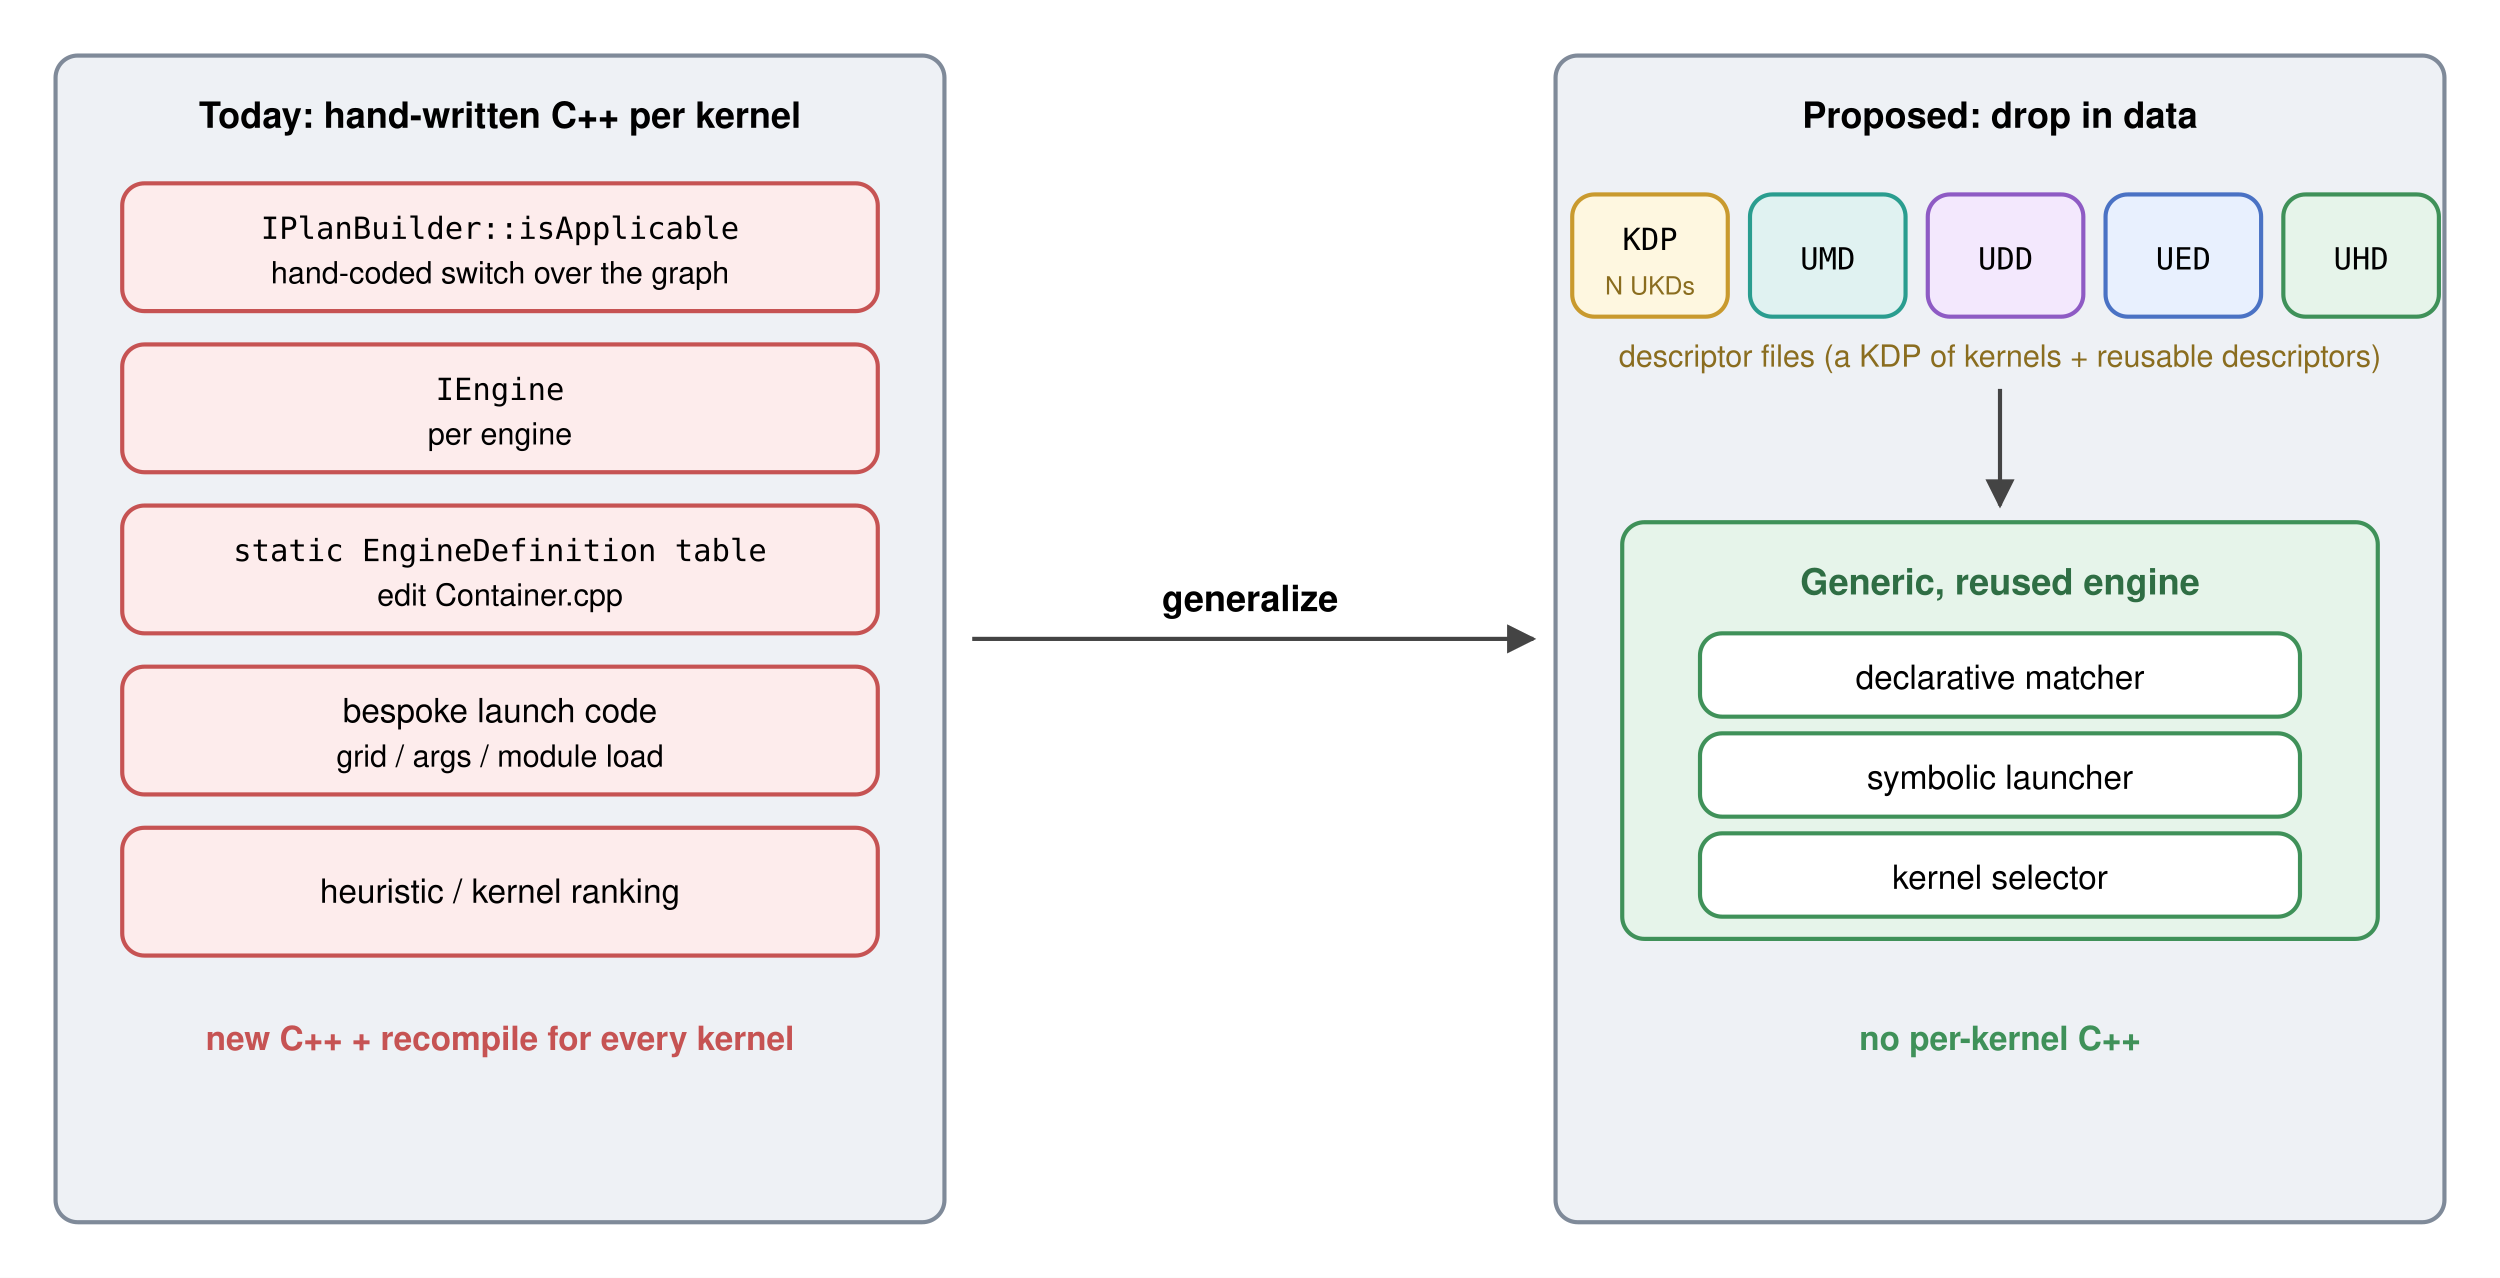
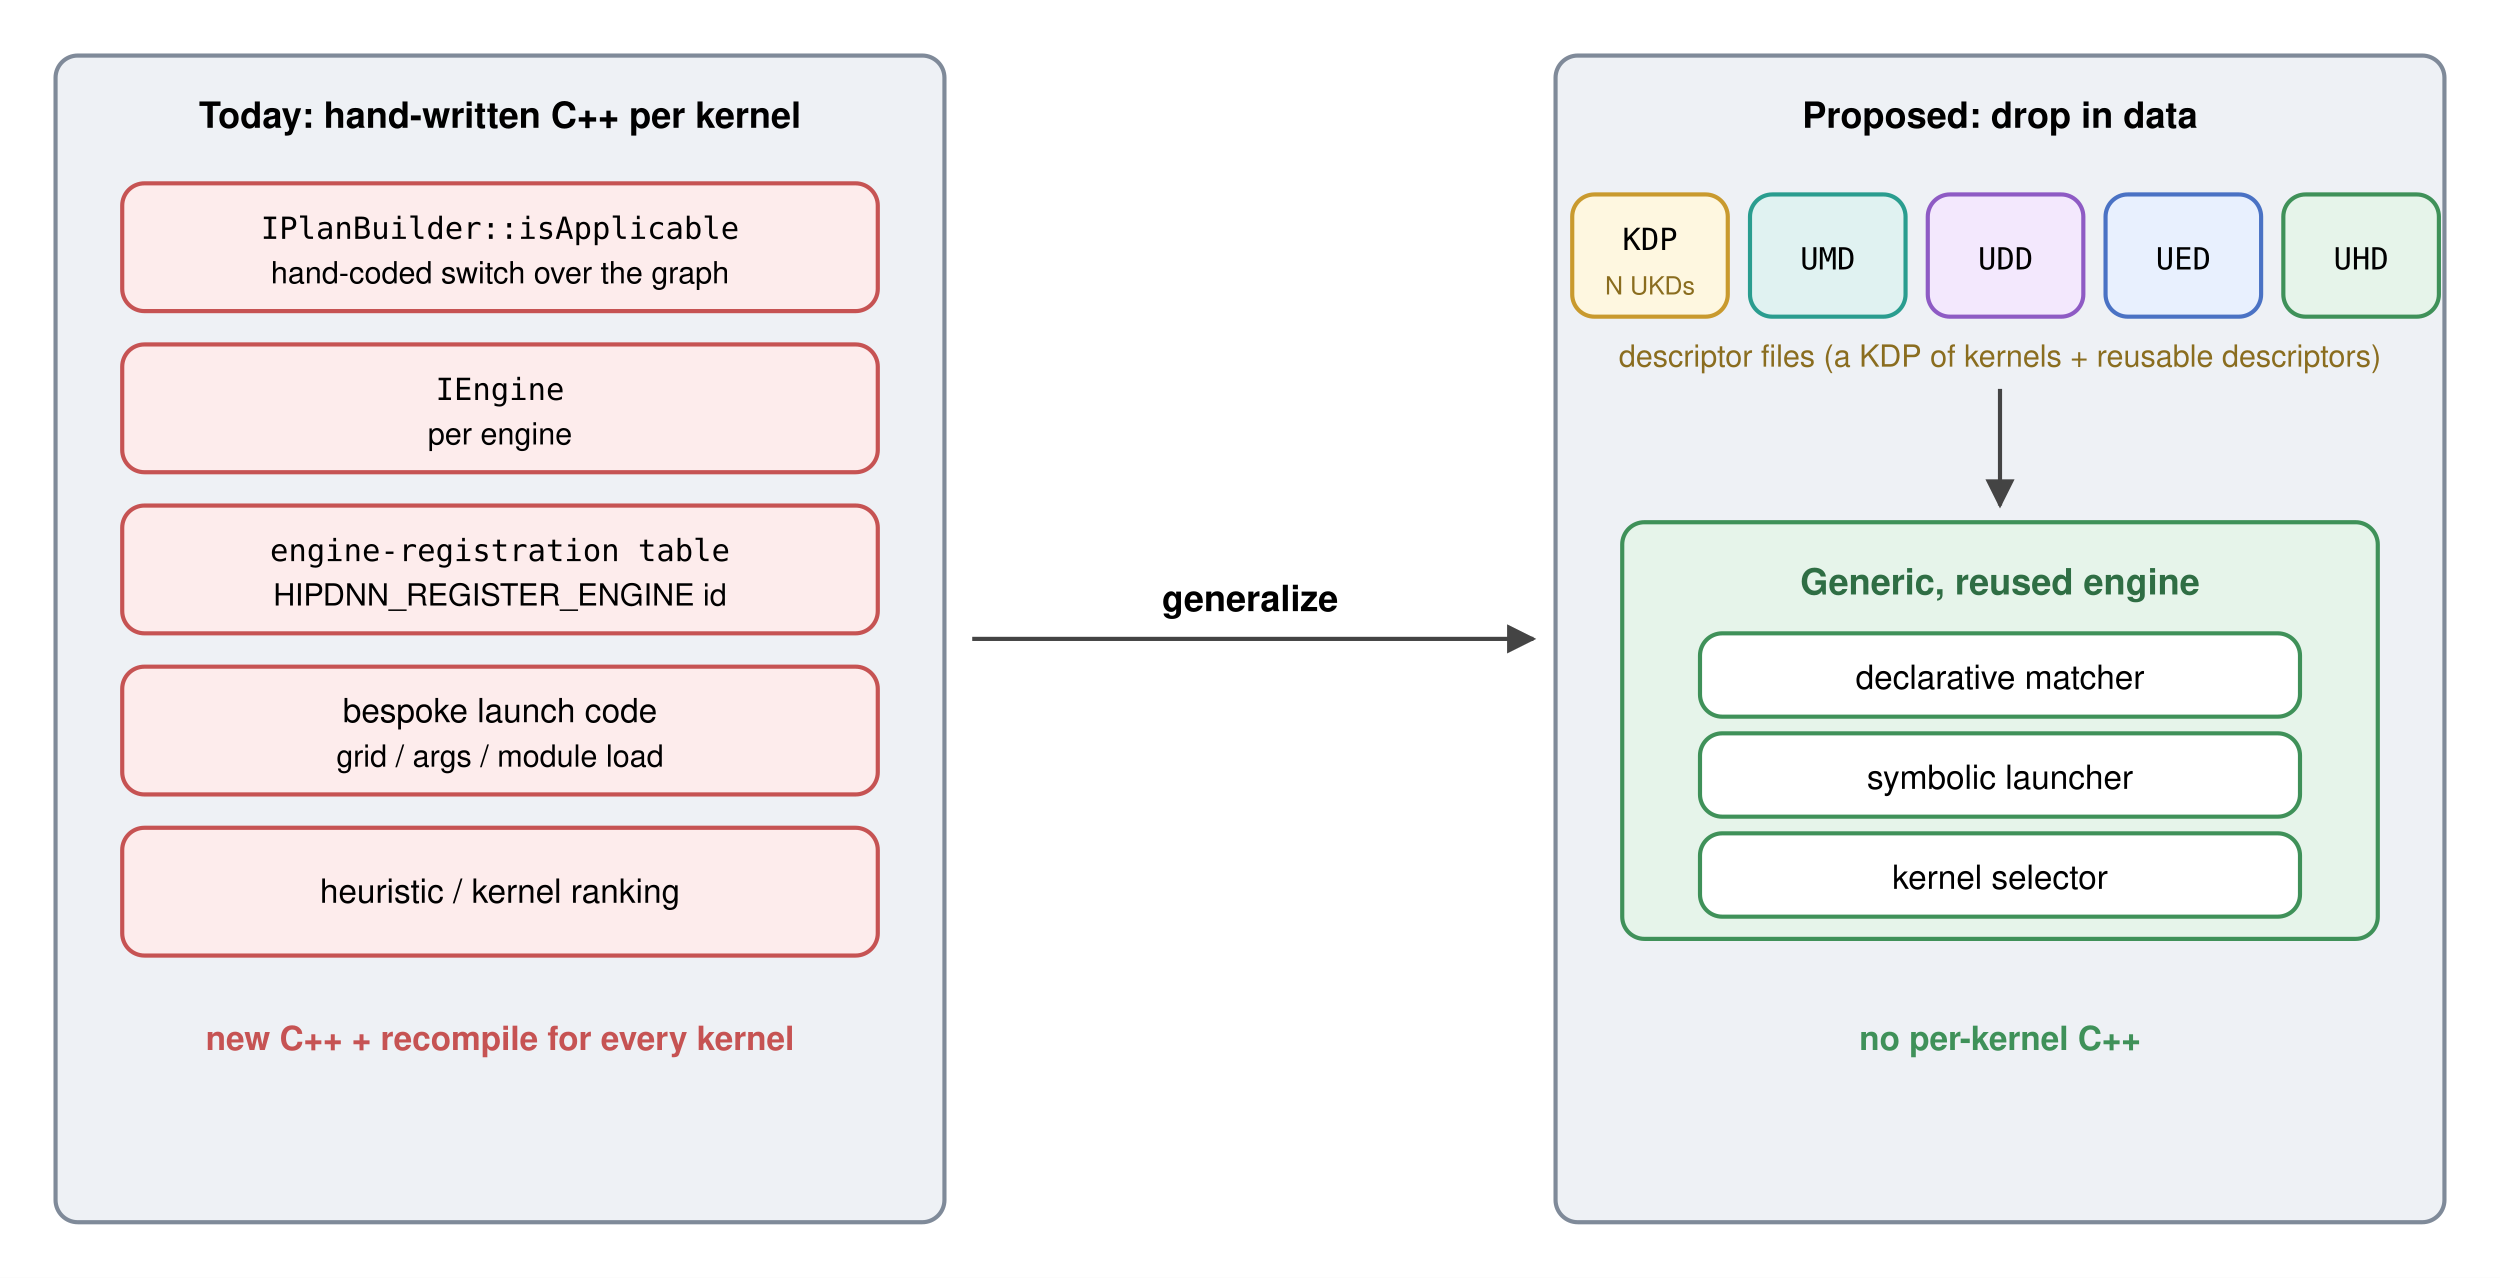
<svg xmlns="http://www.w3.org/2000/svg" viewBox="0 0 900 460" width="900" height="460" font-family="'Segoe UI', Helvetica, Arial, sans-serif" font-size="13">
  <rect x="0" y="0" width="100%" height="100%" fill="#ffffff" />
  <defs>
    <marker id="arrowBA" viewBox="0 0 10 10" refX="9" refY="5" markerWidth="7" markerHeight="7" orient="auto-start-reverse">
      <path d="M0 0 L10 5 L0 10 z" fill="#444" />
    </marker>
  </defs>
  <rect x="20" y="20" width="320" height="420" rx="8" fill="#eef1f5" stroke="#7f8a99" stroke-width="1.5" />
  <text x="180" y="46" text-anchor="middle" font-weight="600">Today: hand-written C++ per kernel</text>
  <rect x="44" y="66" width="272" height="46" rx="8" fill="#fdecec" stroke="#c65353" stroke-width="1.5" />
  <text x="180" y="86" text-anchor="middle" font-family="Consolas, monospace" font-size="11">IPlanBuilder::isApplicable</text>
  <text x="180" y="102" text-anchor="middle" font-size="11">hand-coded switch over the graph</text>
  <rect x="44" y="124" width="272" height="46" rx="8" fill="#fdecec" stroke="#c65353" stroke-width="1.5" />
  <text x="180" y="144" text-anchor="middle" font-family="Consolas, monospace" font-size="11">IEngine</text>
  <text x="180" y="160" text-anchor="middle" font-size="11">per engine</text>
  <rect x="44" y="182" width="272" height="46" rx="8" fill="#fdecec" stroke="#c65353" stroke-width="1.5" />
-   <text x="180" y="202" text-anchor="middle" font-family="Consolas, monospace" font-size="11">static EngineDefinition table</text>
-   <text x="180" y="218" text-anchor="middle" font-size="11">edit Container.cpp</text>
+   <text x="180" y="202" text-anchor="middle" font-family="Consolas, monospace" font-size="11">engine-registration table</text>
+   <text x="180" y="218" text-anchor="middle" font-size="11">HIPDNN_REGISTER_ENGINE id</text>
  <rect x="44" y="240" width="272" height="46" rx="8" fill="#fdecec" stroke="#c65353" stroke-width="1.5" />
  <text x="180" y="260" text-anchor="middle" font-size="12">bespoke launch code</text>
  <text x="180" y="276" text-anchor="middle" font-size="11">grid / args / module load</text>
  <rect x="44" y="298" width="272" height="46" rx="8" fill="#fdecec" stroke="#c65353" stroke-width="1.5" />
  <text x="180" y="325" text-anchor="middle" font-size="12">heuristic / kernel ranking</text>
  <text x="180" y="378" text-anchor="middle" font-size="12" fill="#c65353" font-weight="600">new C++ + recompile for every kernel</text>
  <line x1="350" y1="230" x2="552" y2="230" stroke="#444" stroke-width="1.5" marker-end="url(#arrowBA)" />
  <text x="450" y="220" text-anchor="middle" font-size="13" font-weight="600">generalize</text>
  <rect x="560" y="20" width="320" height="420" rx="8" fill="#eef1f5" stroke="#7f8a99" stroke-width="1.5" />
  <text x="720" y="46" text-anchor="middle" font-weight="600">Proposed: drop in data</text>
  <rect x="566" y="70" width="56" height="44" rx="8" fill="#fef7e0" stroke="#c99a2e" stroke-width="1.5" />
  <text x="594" y="90" text-anchor="middle" font-family="Consolas, monospace" font-size="11">KDP</text>
  <text x="594" y="106" text-anchor="middle" font-size="9" fill="#8a6d1f">N UKDs</text>
  <rect x="630" y="70" width="56" height="44" rx="8" fill="#e0f2f1" stroke="#2a9d8f" stroke-width="1.5" />
  <text x="658" y="97" text-anchor="middle" font-family="Consolas, monospace" font-size="11">UMD</text>
  <rect x="694" y="70" width="56" height="44" rx="8" fill="#f3e8fd" stroke="#8e5bc4" stroke-width="1.5" />
  <text x="722" y="97" text-anchor="middle" font-family="Consolas, monospace" font-size="11">UDD</text>
  <rect x="758" y="70" width="56" height="44" rx="8" fill="#e8f0fe" stroke="#4a72c4" stroke-width="1.5" />
  <text x="786" y="97" text-anchor="middle" font-family="Consolas, monospace" font-size="11">UED</text>
  <rect x="822" y="70" width="56" height="44" rx="8" fill="#e6f4ea" stroke="#3f9159" stroke-width="1.5" />
  <text x="850" y="97" text-anchor="middle" font-family="Consolas, monospace" font-size="11">UHD</text>
  <text x="720" y="132" text-anchor="middle" font-size="11" fill="#8a6d1f">descriptor files (a KDP of kernels + reusable descriptors)</text>
  <line x1="720" y1="140" x2="720" y2="182" stroke="#444" stroke-width="1.5" marker-end="url(#arrowBA)" />
  <rect x="584" y="188" width="272" height="150" rx="8" fill="#e6f4ea" stroke="#3f9159" stroke-width="1.5" />
  <text x="720" y="214" text-anchor="middle" font-weight="600" fill="#2f6e44">Generic, reused engine</text>
  <rect x="612" y="228" width="216" height="30" rx="8" fill="#ffffff" stroke="#3f9159" stroke-width="1.5" />
  <text x="720" y="248" text-anchor="middle" font-size="12">declarative matcher</text>
  <rect x="612" y="264" width="216" height="30" rx="8" fill="#ffffff" stroke="#3f9159" stroke-width="1.5" />
  <text x="720" y="284" text-anchor="middle" font-size="12">symbolic launcher</text>
  <rect x="612" y="300" width="216" height="30" rx="8" fill="#ffffff" stroke="#3f9159" stroke-width="1.5" />
  <text x="720" y="320" text-anchor="middle" font-size="12">kernel selector</text>
  <text x="720" y="378" text-anchor="middle" font-size="12" fill="#3f9159" font-weight="600">no per-kernel C++</text>
</svg>
